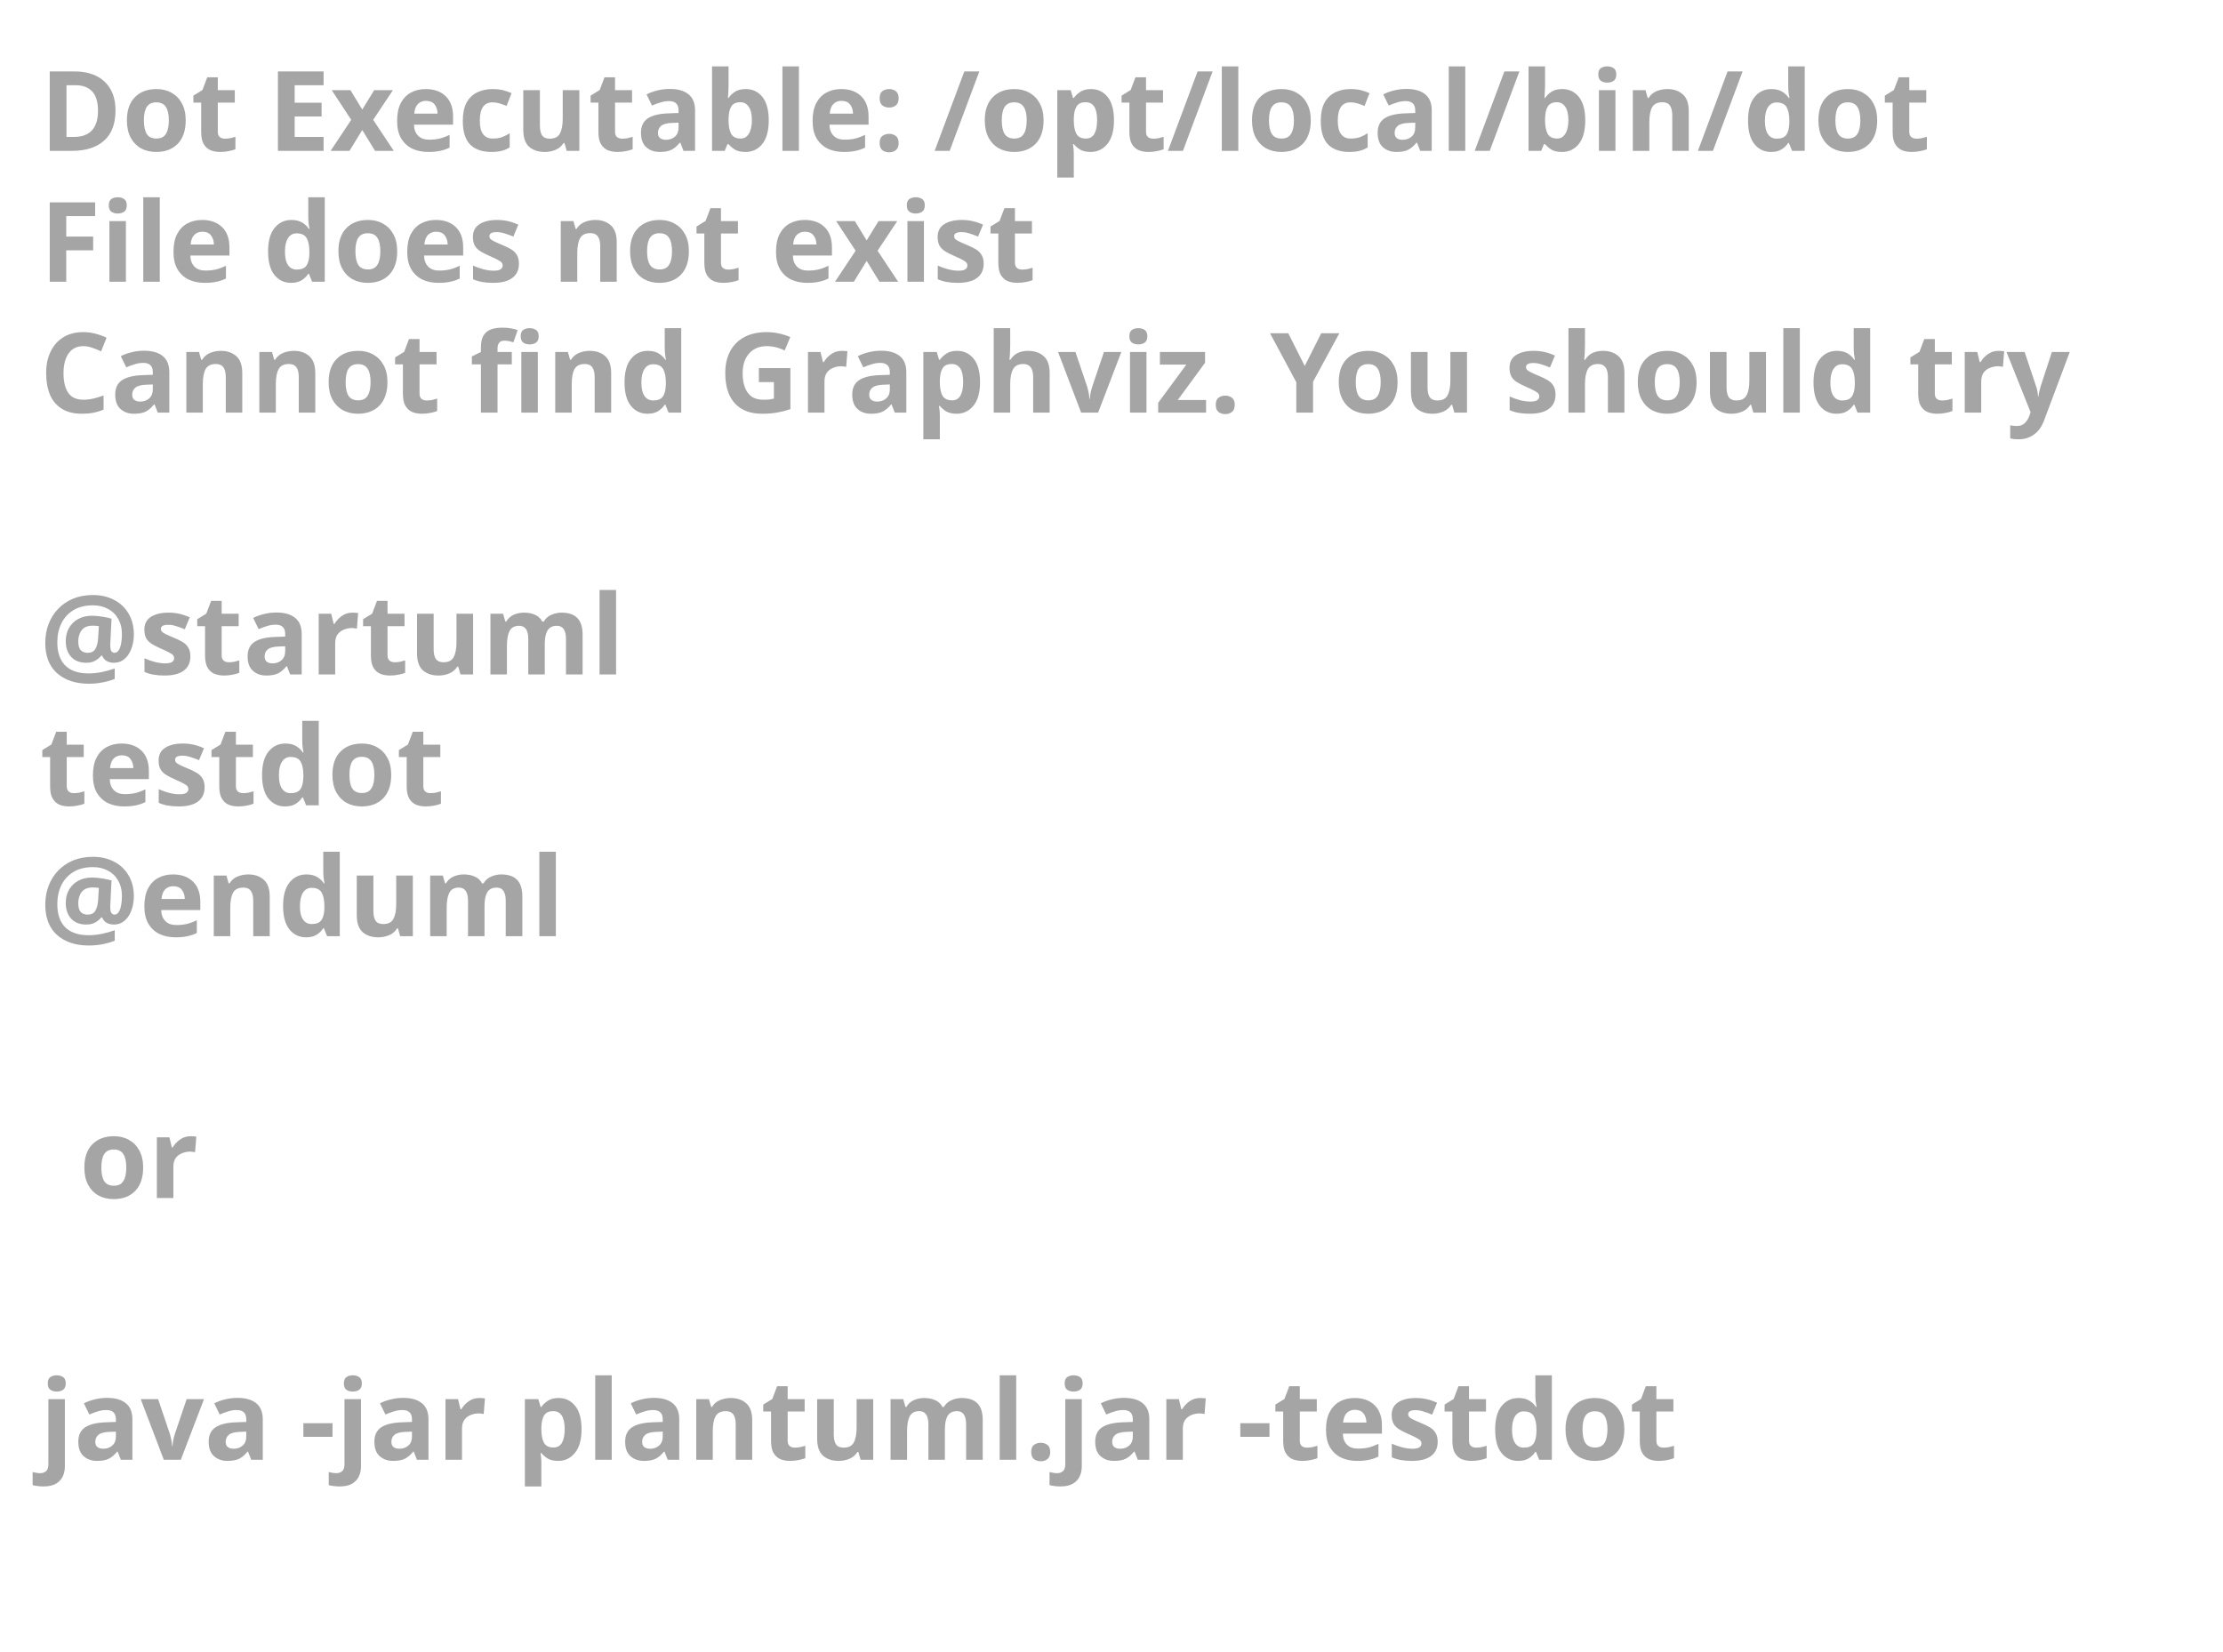
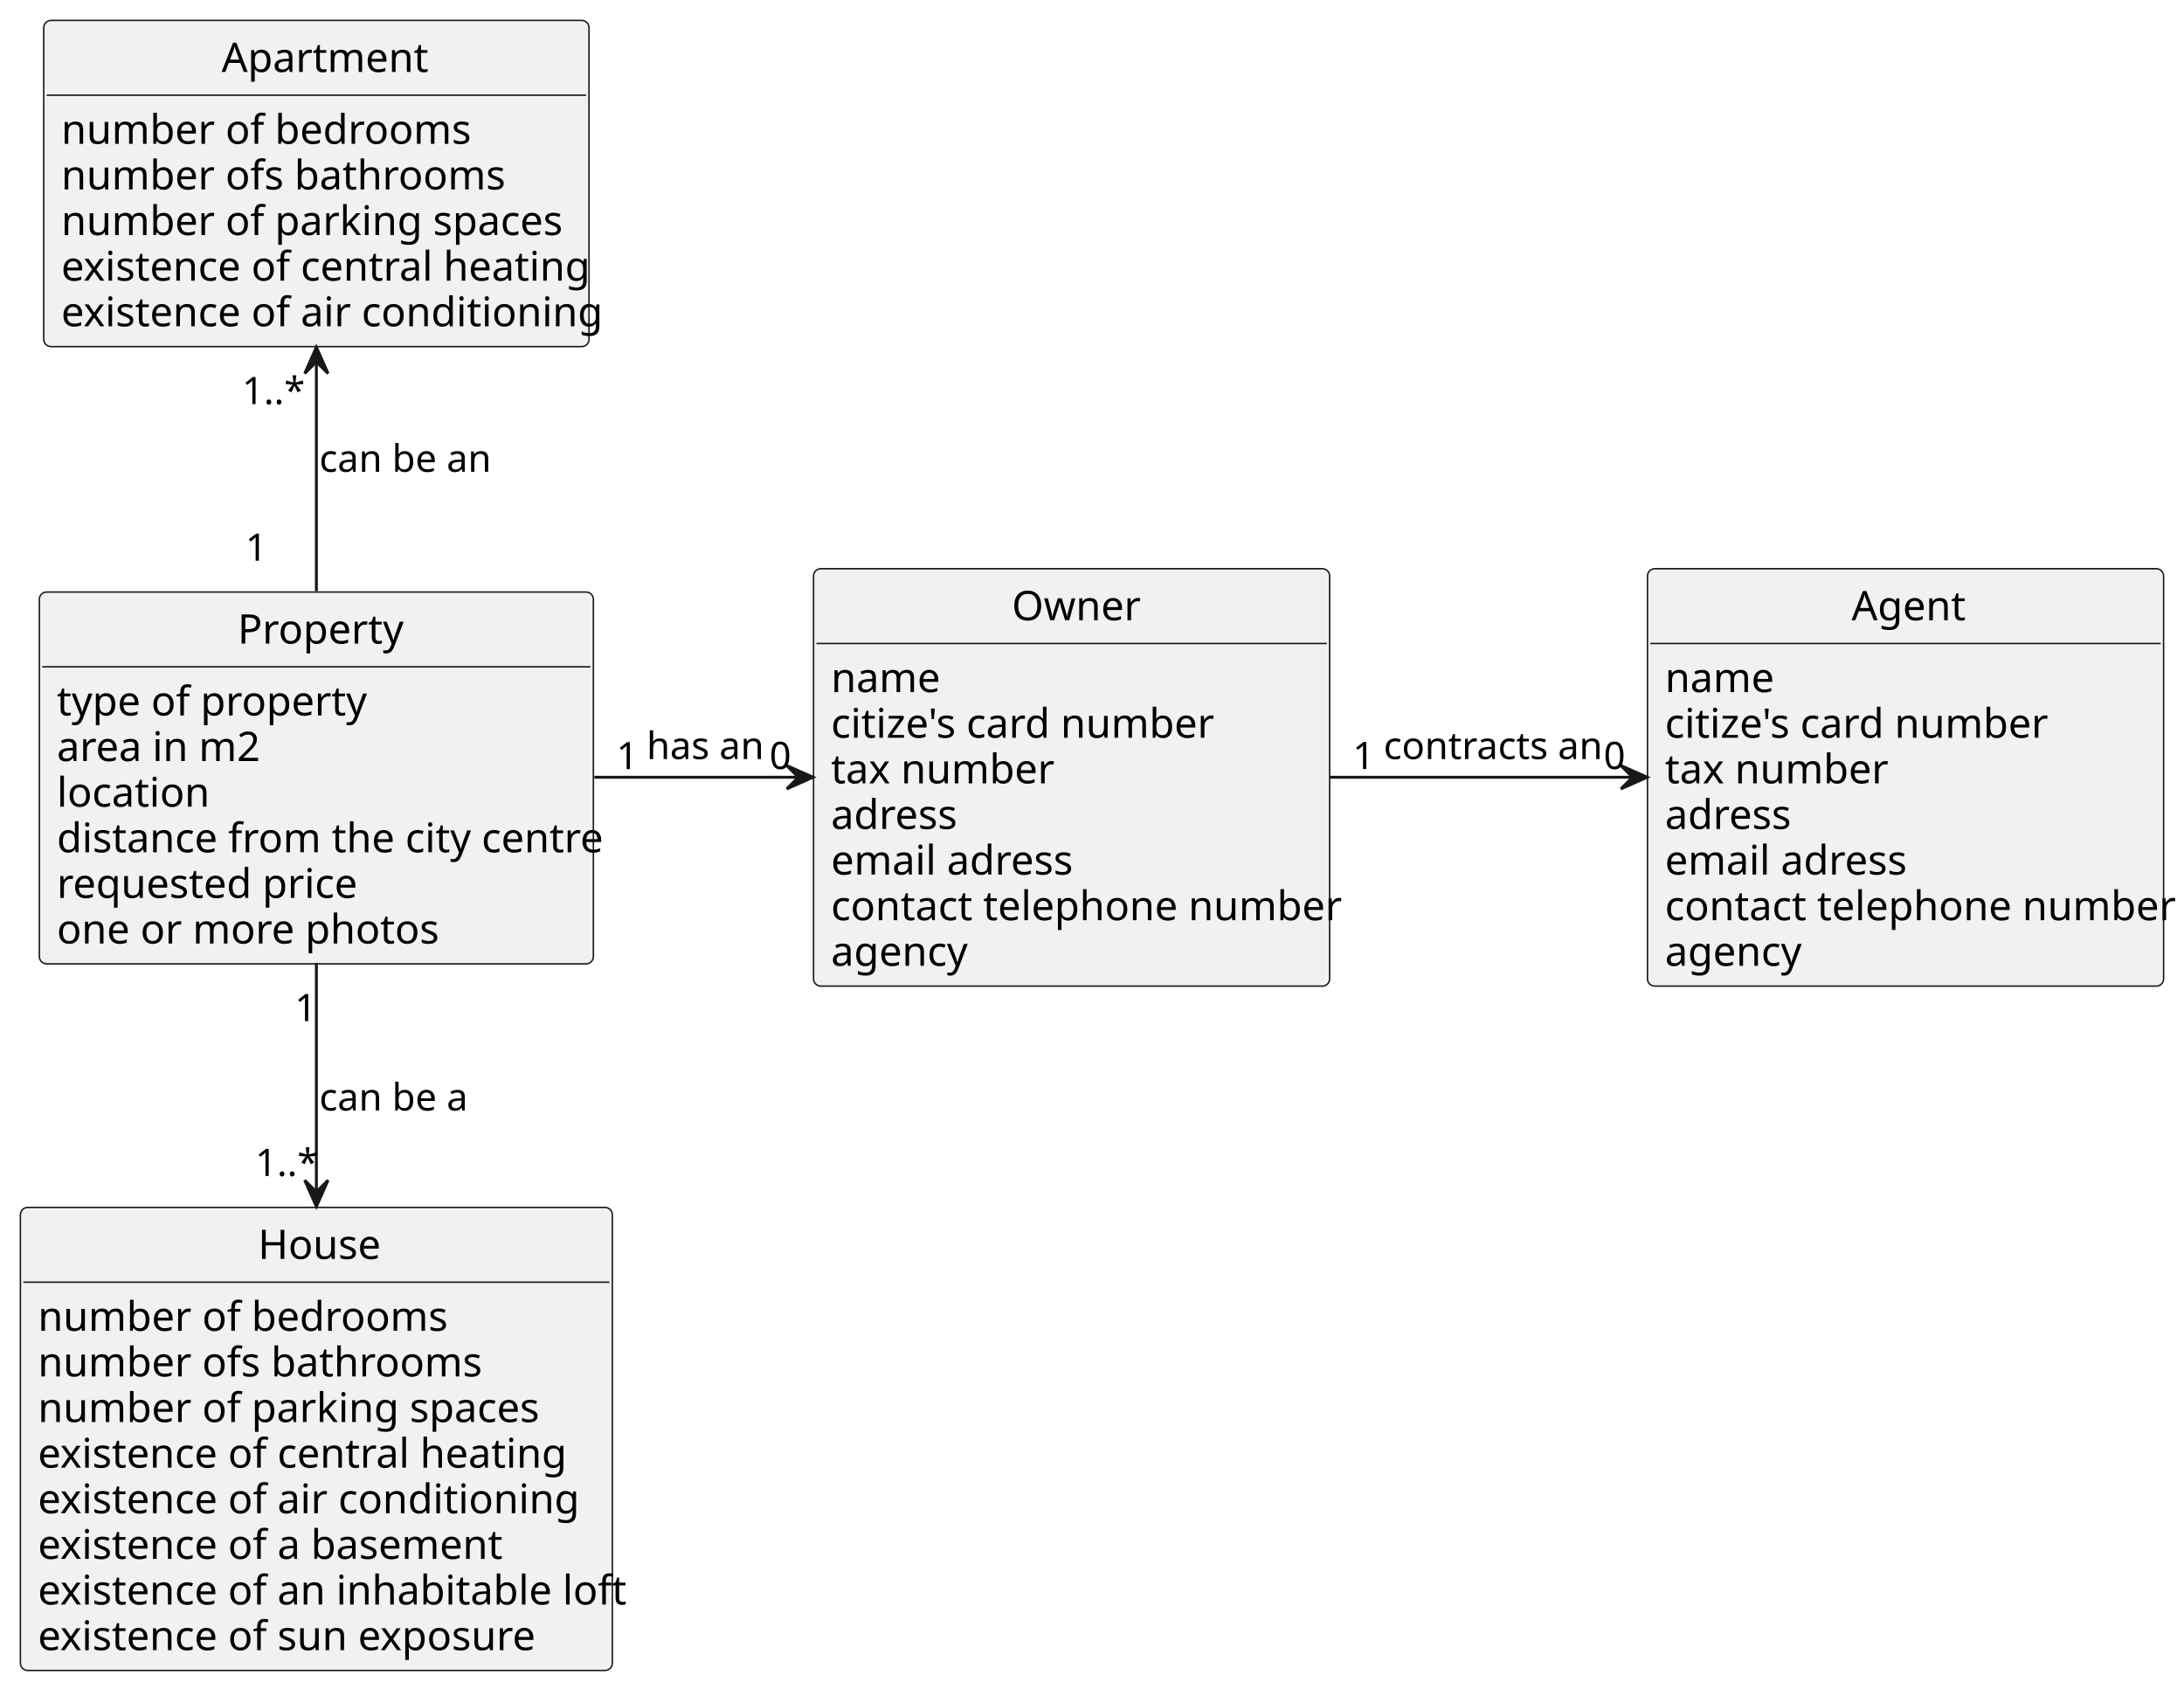
- <svg xmlns="http://www.w3.org/2000/svg" contentStyleType="text/css" height="208px" preserveAspectRatio="none" style="width:280px;height:208px;background:#FFFFFF;" version="1.1" viewBox="0 0 280 208" width="280px" zoomAndPan="magnify">
+ <svg xmlns="http://www.w3.org/2000/svg" contentStyleType="text/css" height="579px" preserveAspectRatio="none" style="width:749px;height:579px;background:#FFFFFF;" version="1.1" viewBox="0 0 749 579" width="749px" zoomAndPan="magnify">
  <defs />
  <g>
-     <text fill="#A5A5A5" font-family="sans-serif" font-size="14" font-weight="bold" lengthAdjust="spacing" textLength="252" x="5" y="19">Dot Executable: /opt/local/bin/dot</text>
-     <text fill="#A5A5A5" font-family="sans-serif" font-size="14" font-weight="bold" lengthAdjust="spacing" textLength="134" x="5" y="35.488">File does not exist</text>
-     <text fill="#A5A5A5" font-family="sans-serif" font-size="14" font-weight="bold" lengthAdjust="spacing" textLength="268" x="5" y="51.977">Cannot find Graphviz. You should try</text>
-     <text fill="#A5A5A5" font-family="sans-serif" font-size="14" font-weight="bold" lengthAdjust="spacing" textLength="5" x="5" y="68.465"> </text>
-     <text fill="#A5A5A5" font-family="sans-serif" font-size="14" font-weight="bold" lengthAdjust="spacing" textLength="74" x="5" y="84.953">@startuml</text>
-     <text fill="#A5A5A5" font-family="sans-serif" font-size="14" font-weight="bold" lengthAdjust="spacing" textLength="52" x="5" y="101.441">testdot</text>
-     <text fill="#A5A5A5" font-family="sans-serif" font-size="14" font-weight="bold" lengthAdjust="spacing" textLength="66" x="5" y="117.93">@enduml</text>
-     <text fill="#A5A5A5" font-family="sans-serif" font-size="14" font-weight="bold" lengthAdjust="spacing" textLength="5" x="5" y="134.418"> </text>
-     <text fill="#A5A5A5" font-family="sans-serif" font-size="14" font-weight="bold" lengthAdjust="spacing" textLength="15" x="10" y="150.906">or</text>
-     <text fill="#A5A5A5" font-family="sans-serif" font-size="14" font-weight="bold" lengthAdjust="spacing" textLength="5" x="5" y="167.394"> </text>
-     <text fill="#A5A5A5" font-family="sans-serif" font-size="14" font-weight="bold" lengthAdjust="spacing" textLength="220" x="5" y="183.883">java -jar plantuml.jar -testdot</text>
-     <text fill="#A5A5A5" font-family="sans-serif" font-size="14" font-weight="bold" lengthAdjust="spacing" textLength="5" x="5" y="200.371"> </text>
+     <g id="elem_Property">
+       <rect codeLine="19" fill="#F1F1F1" height="127.484" id="Property" rx="2.5" ry="2.5" style="stroke:#181818;stroke-width:0.5;" width="190" x="13.5" y="203" />
+       <text fill="#000000" font-family="sans-serif" font-size="14" lengthAdjust="spacing" textLength="54" x="81.5" y="220.674">Property</text>
+       <line style="stroke:#181818;stroke-width:0.5;" x1="14.5" x2="202.5" y1="228.641" y2="228.641" />
+       <text fill="#000000" font-family="sans-serif" font-size="14" lengthAdjust="spacing" textLength="100" x="19.5" y="245.315">type of property</text>
+       <text fill="#000000" font-family="sans-serif" font-size="14" lengthAdjust="spacing" textLength="67" x="19.5" y="260.955">area in m2</text>
+       <text fill="#000000" font-family="sans-serif" font-size="14" lengthAdjust="spacing" textLength="49" x="19.5" y="276.596">location</text>
+       <text fill="#000000" font-family="sans-serif" font-size="14" lengthAdjust="spacing" textLength="178" x="19.5" y="292.236">distance from the city centre</text>
+       <text fill="#000000" font-family="sans-serif" font-size="14" lengthAdjust="spacing" textLength="99" x="19.5" y="307.877">requested price</text>
+       <text fill="#000000" font-family="sans-serif" font-size="14" lengthAdjust="spacing" textLength="124" x="19.5" y="323.518">one or more photos</text>
+     </g>
+     <g id="elem_Owner">
+       <rect codeLine="28" fill="#F1F1F1" height="143.125" id="Owner" rx="2.5" ry="2.5" style="stroke:#181818;stroke-width:0.5;" width="177" x="279" y="195" />
+       <text fill="#000000" font-family="sans-serif" font-size="14" lengthAdjust="spacing" textLength="41" x="347" y="212.674">Owner</text>
+       <line style="stroke:#181818;stroke-width:0.5;" x1="280" x2="455" y1="220.641" y2="220.641" />
+       <text fill="#000000" font-family="sans-serif" font-size="14" lengthAdjust="spacing" textLength="35" x="285" y="237.315">name</text>
+       <text fill="#000000" font-family="sans-serif" font-size="14" lengthAdjust="spacing" textLength="125" x="285" y="252.955">citize's card number</text>
+       <text fill="#000000" font-family="sans-serif" font-size="14" lengthAdjust="spacing" textLength="70" x="285" y="268.596">tax number</text>
+       <text fill="#000000" font-family="sans-serif" font-size="14" lengthAdjust="spacing" textLength="43" x="285" y="284.236">adress</text>
+       <text fill="#000000" font-family="sans-serif" font-size="14" lengthAdjust="spacing" textLength="80" x="285" y="299.877">email adress</text>
+       <text fill="#000000" font-family="sans-serif" font-size="14" lengthAdjust="spacing" textLength="165" x="285" y="315.518">contact telephone number</text>
+       <text fill="#000000" font-family="sans-serif" font-size="14" lengthAdjust="spacing" textLength="46" x="285" y="331.158">agency</text>
+     </g>
+     <g id="elem_Apartment">
+       <rect codeLine="38" fill="#F1F1F1" height="111.844" id="Apartment" rx="2.5" ry="2.5" style="stroke:#181818;stroke-width:0.5;" width="187" x="15" y="7" />
+       <text fill="#000000" font-family="sans-serif" font-size="14" lengthAdjust="spacing" textLength="65" x="76" y="24.674">Apartment</text>
+       <line style="stroke:#181818;stroke-width:0.5;" x1="16" x2="201" y1="32.641" y2="32.641" />
+       <text fill="#000000" font-family="sans-serif" font-size="14" lengthAdjust="spacing" textLength="131" x="21" y="49.315">number of bedrooms</text>
+       <text fill="#000000" font-family="sans-serif" font-size="14" lengthAdjust="spacing" textLength="142" x="21" y="64.955">number ofs bathrooms</text>
+       <text fill="#000000" font-family="sans-serif" font-size="14" lengthAdjust="spacing" textLength="164" x="21" y="80.596">number of parking spaces</text>
+       <text fill="#000000" font-family="sans-serif" font-size="14" lengthAdjust="spacing" textLength="173" x="21" y="96.236">existence of central heating</text>
+       <text fill="#000000" font-family="sans-serif" font-size="14" lengthAdjust="spacing" textLength="175" x="21" y="111.877">existence of air conditioning</text>
+     </g>
+     <g id="elem_House">
+       <rect codeLine="46" fill="#F1F1F1" height="158.766" id="House" rx="2.5" ry="2.5" style="stroke:#181818;stroke-width:0.5;" width="203" x="7" y="414" />
+       <text fill="#000000" font-family="sans-serif" font-size="14" lengthAdjust="spacing" textLength="40" x="88.5" y="431.674">House</text>
+       <line style="stroke:#181818;stroke-width:0.5;" x1="8" x2="209" y1="439.641" y2="439.641" />
+       <text fill="#000000" font-family="sans-serif" font-size="14" lengthAdjust="spacing" textLength="131" x="13" y="456.315">number of bedrooms</text>
+       <text fill="#000000" font-family="sans-serif" font-size="14" lengthAdjust="spacing" textLength="142" x="13" y="471.955">number ofs bathrooms</text>
+       <text fill="#000000" font-family="sans-serif" font-size="14" lengthAdjust="spacing" textLength="164" x="13" y="487.596">number of parking spaces</text>
+       <text fill="#000000" font-family="sans-serif" font-size="14" lengthAdjust="spacing" textLength="173" x="13" y="503.236">existence of central heating</text>
+       <text fill="#000000" font-family="sans-serif" font-size="14" lengthAdjust="spacing" textLength="175" x="13" y="518.877">existence of air conditioning</text>
+       <text fill="#000000" font-family="sans-serif" font-size="14" lengthAdjust="spacing" textLength="153" x="13" y="534.518">existence of a basement</text>
+       <text fill="#000000" font-family="sans-serif" font-size="14" lengthAdjust="spacing" textLength="191" x="13" y="550.158">existence of an inhabitable loft</text>
+       <text fill="#000000" font-family="sans-serif" font-size="14" lengthAdjust="spacing" textLength="164" x="13" y="565.799">existence of sun exposure</text>
+     </g>
+     <g id="elem_Agent">
+       <rect codeLine="58" fill="#F1F1F1" height="143.125" id="Agent" rx="2.5" ry="2.5" style="stroke:#181818;stroke-width:0.5;" width="177" x="565" y="195" />
+       <text fill="#000000" font-family="sans-serif" font-size="14" lengthAdjust="spacing" textLength="37" x="635" y="212.674">Agent</text>
+       <line style="stroke:#181818;stroke-width:0.5;" x1="566" x2="741" y1="220.641" y2="220.641" />
+       <text fill="#000000" font-family="sans-serif" font-size="14" lengthAdjust="spacing" textLength="35" x="571" y="237.315">name</text>
+       <text fill="#000000" font-family="sans-serif" font-size="14" lengthAdjust="spacing" textLength="125" x="571" y="252.955">citize's card number</text>
+       <text fill="#000000" font-family="sans-serif" font-size="14" lengthAdjust="spacing" textLength="70" x="571" y="268.596">tax number</text>
+       <text fill="#000000" font-family="sans-serif" font-size="14" lengthAdjust="spacing" textLength="43" x="571" y="284.236">adress</text>
+       <text fill="#000000" font-family="sans-serif" font-size="14" lengthAdjust="spacing" textLength="80" x="571" y="299.877">email adress</text>
+       <text fill="#000000" font-family="sans-serif" font-size="14" lengthAdjust="spacing" textLength="165" x="571" y="315.518">contact telephone number</text>
+       <text fill="#000000" font-family="sans-serif" font-size="14" lengthAdjust="spacing" textLength="46" x="571" y="331.158">agency</text>
+     </g>
+     <g id="link_Property_House">
+       <path codeLine="76" d="M108.5,330.18 C108.5,354.43 108.5,382.57 108.5,408.53 " fill="none" id="Property-to-House" style="stroke:#181818;stroke-width:1.0;" />
+       <polygon fill="#181818" points="108.5,413.69,112.5,404.69,108.5,408.69,104.5,404.69,108.5,413.69" style="stroke:#181818;stroke-width:1.0;" />
+       <text fill="#000000" font-family="sans-serif" font-size="13" lengthAdjust="spacing" textLength="50" x="109.5" y="380.769">can be a</text>
+       <text fill="#000000" font-family="sans-serif" font-size="13" lengthAdjust="spacing" textLength="7" x="101.095" y="350.123">1</text>
+       <text fill="#000000" font-family="sans-serif" font-size="13" lengthAdjust="spacing" textLength="20" x="87.547" y="403.221">1..*</text>
+     </g>
+     <g id="link_Apartment_Property">
+       <path codeLine="77" d="M108.5,124.28 C108.5,149.02 108.5,177.67 108.5,202.68 " fill="none" id="Apartment-backto-Property" style="stroke:#181818;stroke-width:1.0;" />
+       <polygon fill="#181818" points="108.5,119.06,104.5,128.06,108.5,124.06,112.5,128.06,108.5,119.06" style="stroke:#181818;stroke-width:1.0;" />
+       <text fill="#000000" font-family="sans-serif" font-size="13" lengthAdjust="spacing" textLength="57" x="109.5" y="161.769">can be an</text>
+       <text fill="#000000" font-family="sans-serif" font-size="13" lengthAdjust="spacing" textLength="20" x="83.037" y="138.555">1..*</text>
+       <text fill="#000000" font-family="sans-serif" font-size="13" lengthAdjust="spacing" textLength="7" x="84.17" y="192.262">1</text>
+     </g>
+     <g id="link_Property_Owner">
+       <path codeLine="78" d="M203.84,266.5 C226.63,266.5 250.95,266.5 273.68,266.5 " fill="none" id="Property-to-Owner" style="stroke:#181818;stroke-width:1.0;" />
+       <polygon fill="#181818" points="278.81,266.5,269.81,262.5,273.81,266.5,269.81,270.5,278.81,266.5" style="stroke:#181818;stroke-width:1.0;" />
+       <text fill="#000000" font-family="sans-serif" font-size="13" lengthAdjust="spacing" textLength="39" x="221.75" y="260.269">has an</text>
+       <text fill="#000000" font-family="sans-serif" font-size="13" lengthAdjust="spacing" textLength="7" x="211.407" y="263.734">1</text>
+       <text fill="#000000" font-family="sans-serif" font-size="13" lengthAdjust="spacing" textLength="7" x="263.887" y="263.684">0</text>
+     </g>
+     <g id="link_Owner_Agent">
+       <path codeLine="79" d="M456.03,266.5 C488.89,266.5 526.26,266.5 559.58,266.5 " fill="none" id="Owner-to-Agent" style="stroke:#181818;stroke-width:1.0;" />
+       <polygon fill="#181818" points="564.89,266.5,555.89,262.5,559.89,266.5,555.89,270.5,564.89,266.5" style="stroke:#181818;stroke-width:1.0;" />
+       <text fill="#000000" font-family="sans-serif" font-size="13" lengthAdjust="spacing" textLength="72" x="474.5" y="260.269">contracts an</text>
+       <text fill="#000000" font-family="sans-serif" font-size="13" lengthAdjust="spacing" textLength="7" x="463.939" y="263.684">1</text>
+       <text fill="#000000" font-family="sans-serif" font-size="13" lengthAdjust="spacing" textLength="7" x="549.974" y="263.684">0</text>
+     </g>
  </g>
</svg>
